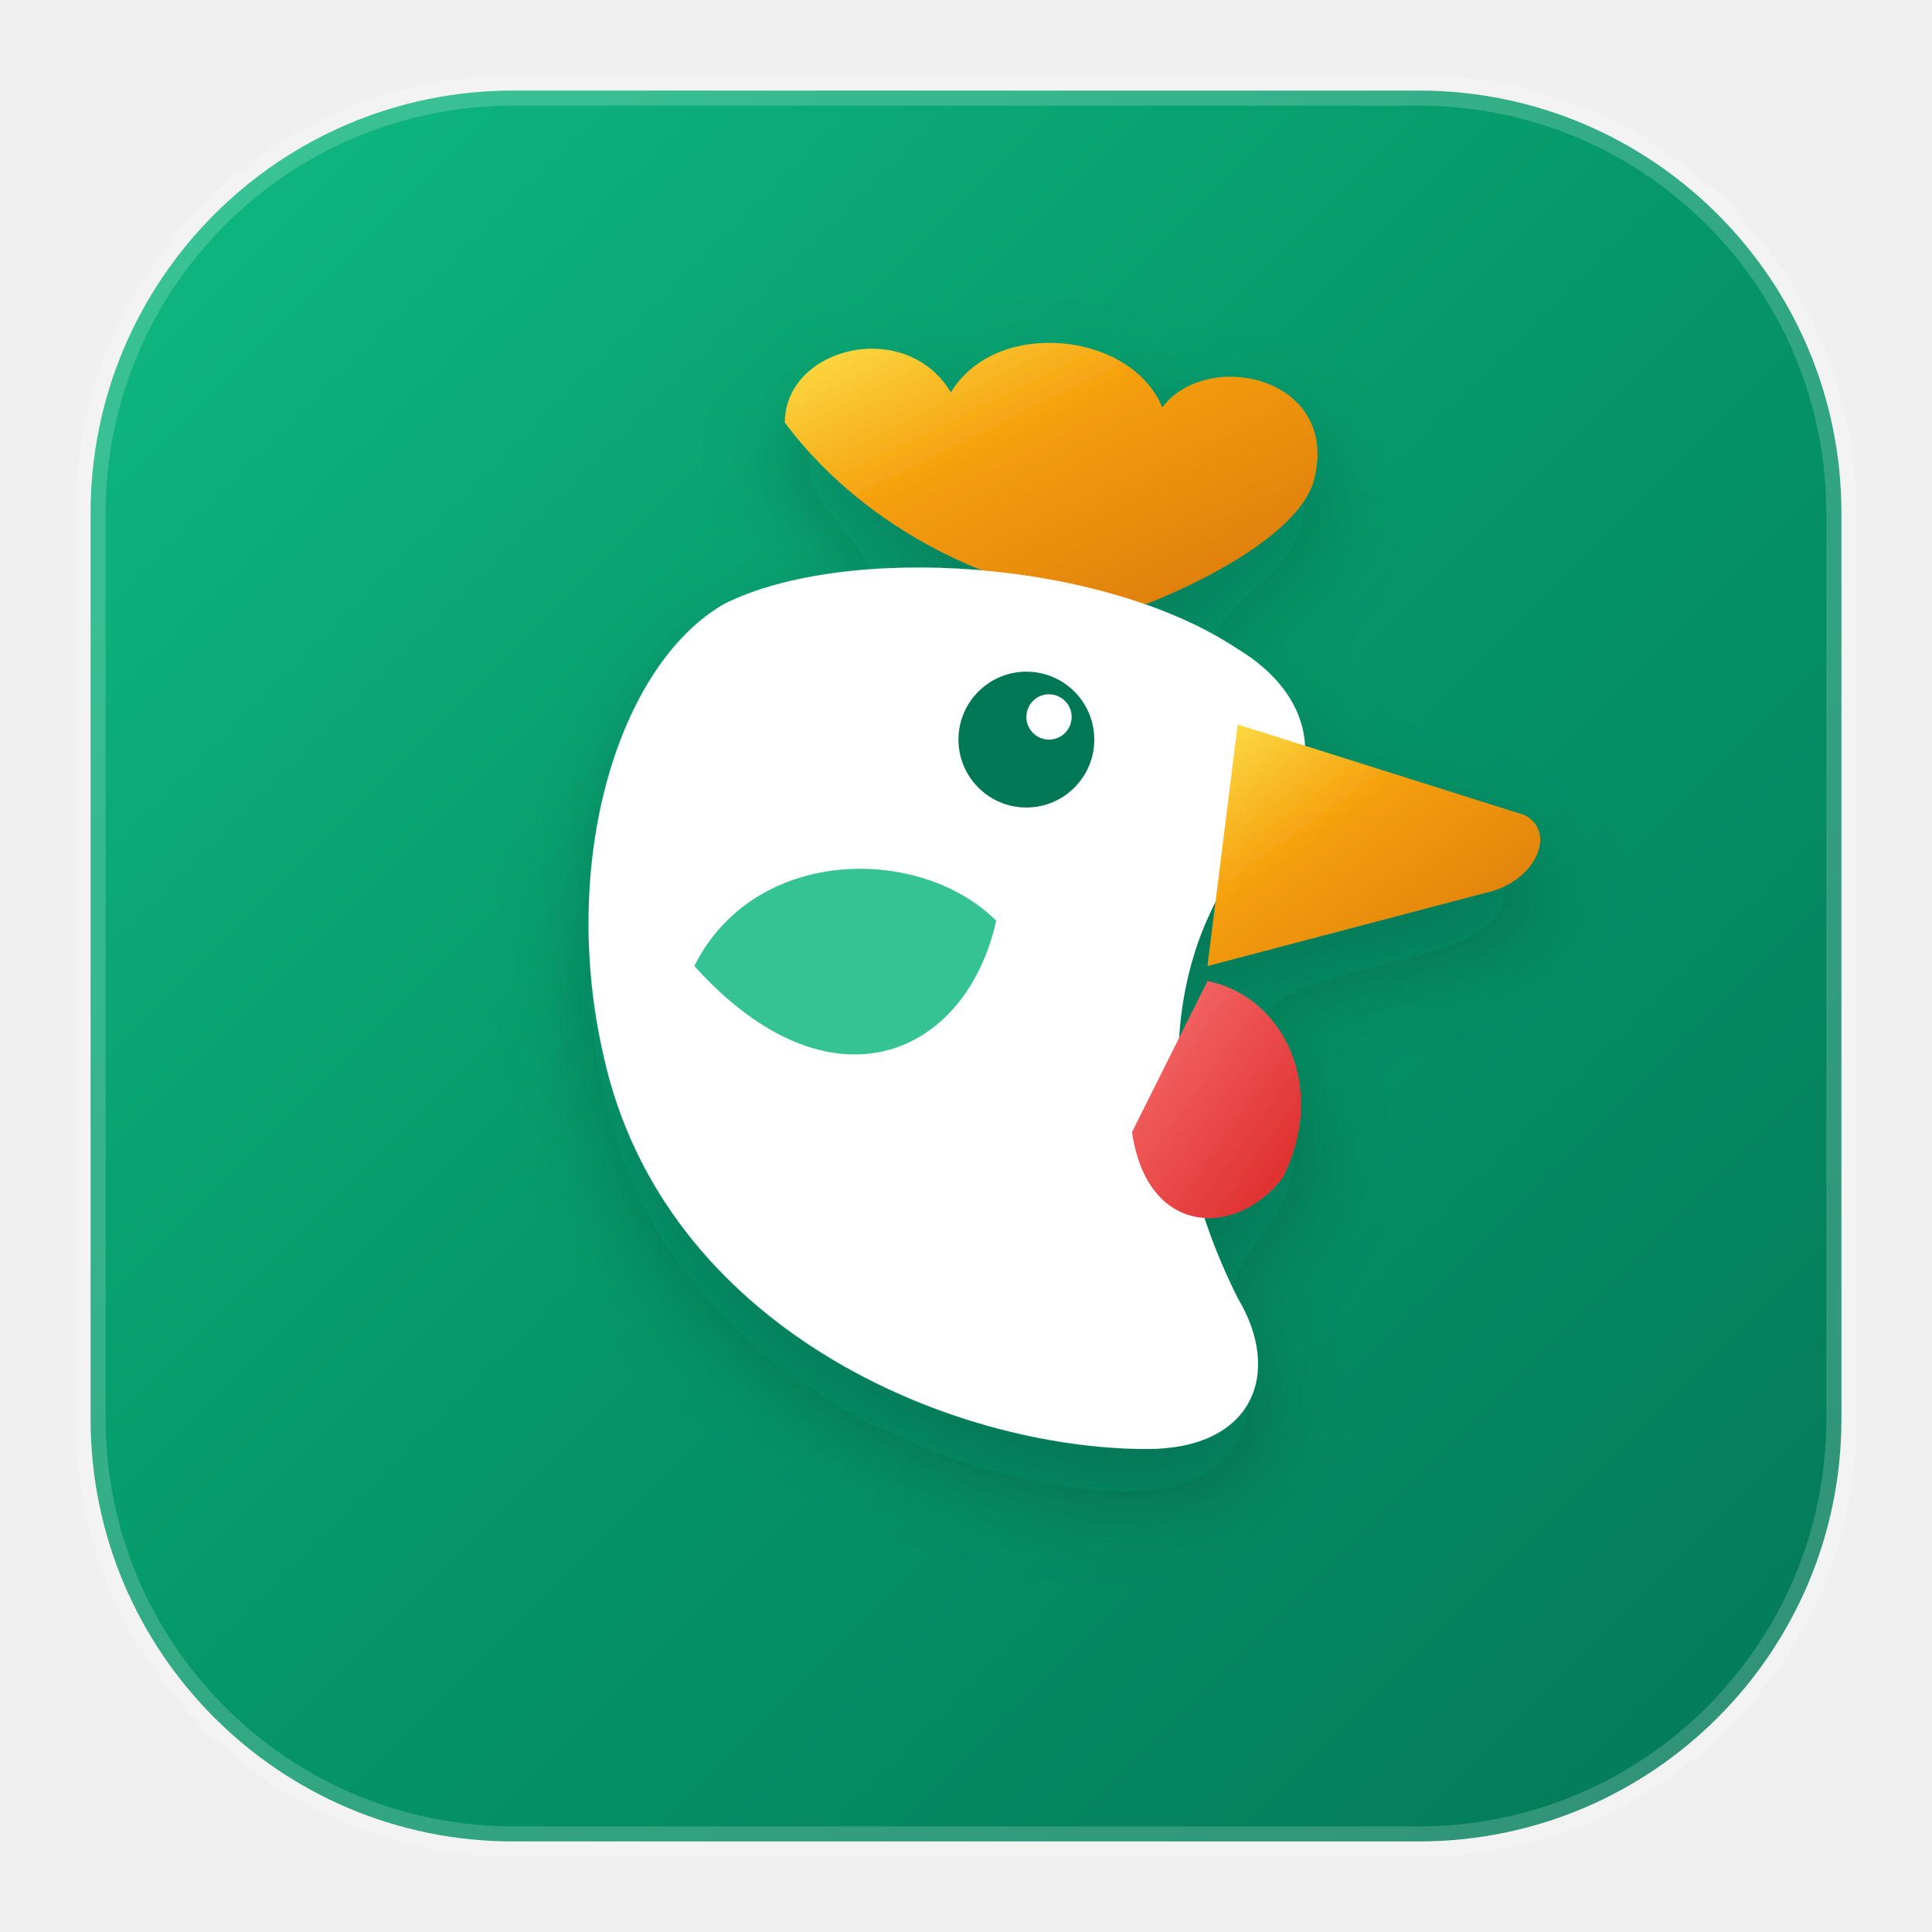
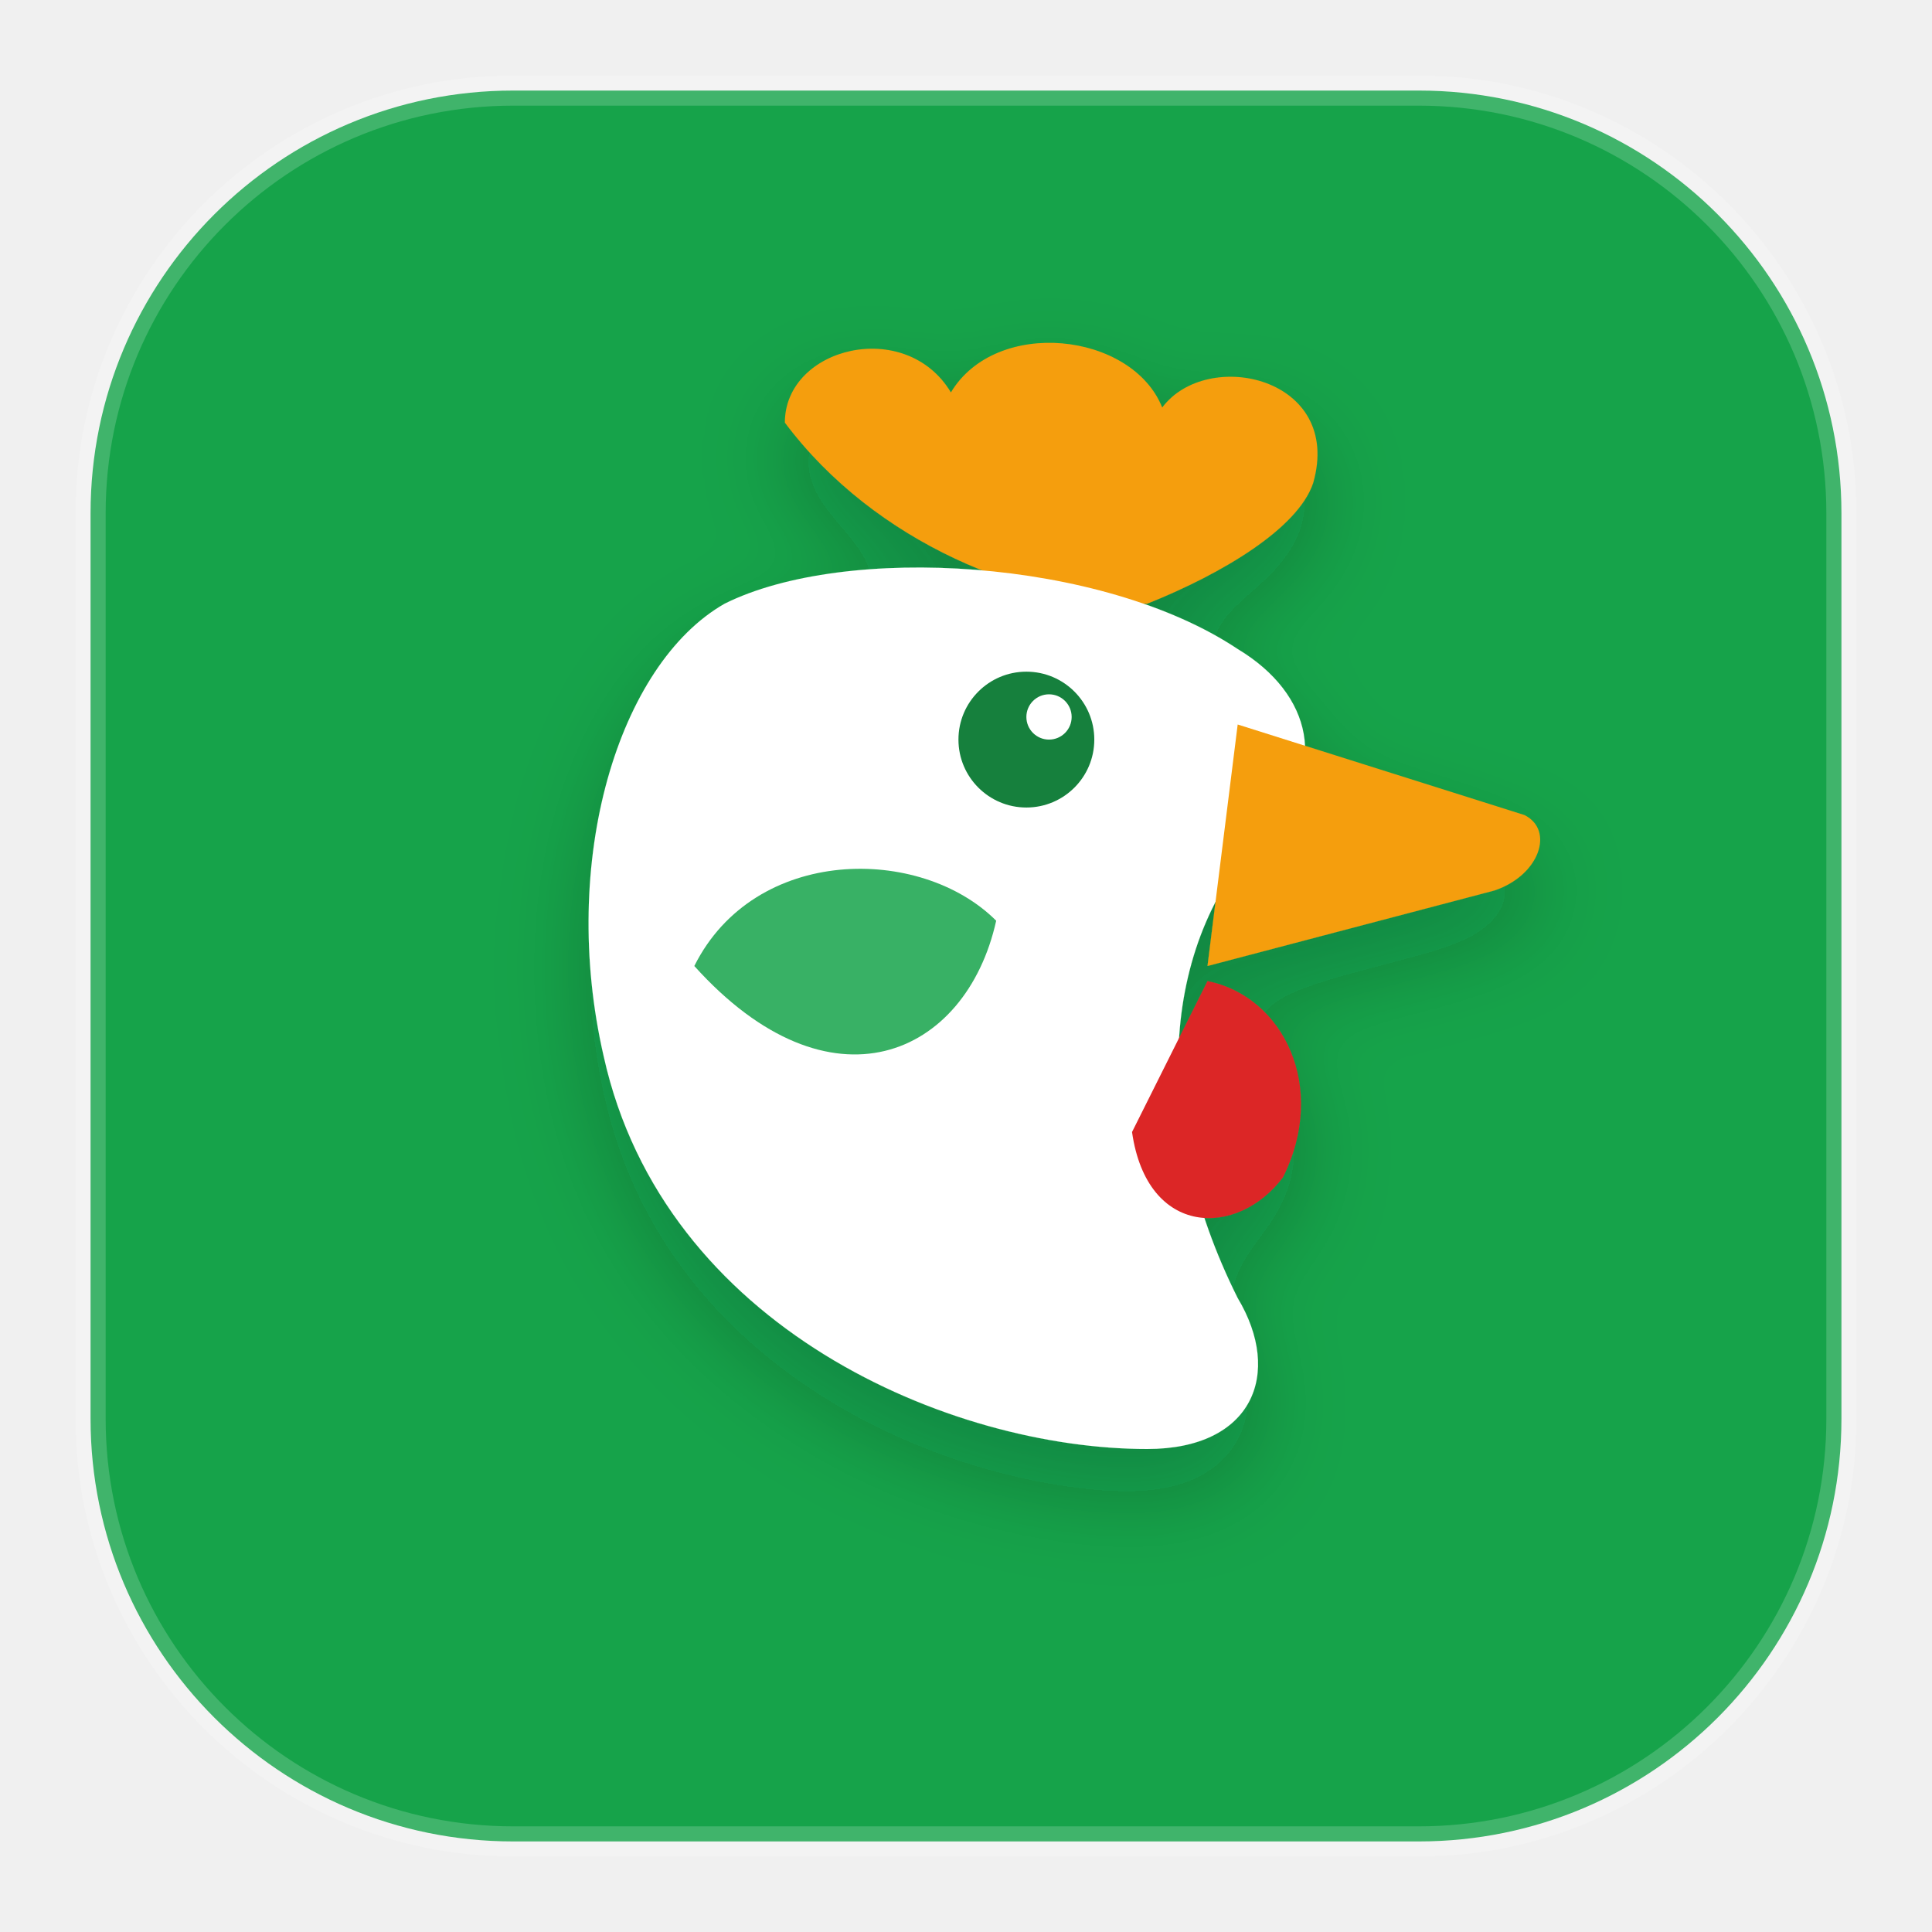
<svg xmlns="http://www.w3.org/2000/svg" viewBox="0 0 128 128" width="100%" height="100%">
  <defs>
-     <linearGradient id="proBg" x1="0%" y1="0%" x2="100%" y2="100%">
-       <stop offset="0%" stop-color="#10B981" />
-       <stop offset="50%" stop-color="#059669" />
-       <stop offset="100%" stop-color="#047857" />
-     </linearGradient>
-     <linearGradient id="goldGrad" x1="0%" y1="0%" x2="100%" y2="100%">
-       <stop offset="0%" stop-color="#FDE047" />
-       <stop offset="40%" stop-color="#F59E0B" />
-       <stop offset="100%" stop-color="#D97706" />
-     </linearGradient>
-     <linearGradient id="redGrad" x1="0%" y1="0%" x2="100%" y2="100%">
-       <stop offset="0%" stop-color="#F87171" />
-       <stop offset="100%" stop-color="#DC2626" />
-     </linearGradient>
    <filter id="dropShadow" x="-10%" y="-10%" width="130%" height="130%">
      <feDropShadow dx="0" dy="3" stdDeviation="3" flood-opacity="0.22" flood-color="#022c22" />
    </filter>
  </defs>
-   <rect x="6" y="6" width="116" height="116" rx="28" fill="url(#proBg)" />
+   <rect x="6" y="6" width="116" height="116" rx="28" fill="#16A34A" />
  <rect x="6" y="6" width="116" height="116" rx="28" fill="none" stroke="#FFFFFF" stroke-opacity="0.18" stroke-width="2" />
  <g filter="url(#dropShadow)">
-     <path d="M52 28 C52 23, 60 21, 63 26 C66 21, 75 22, 77 27 C80 23, 89 25, 87 32 C86 35, 81 38, 76 40 C68 40, 58 36, 52 28 Z" fill="url(#goldGrad)" />
+     <path d="M52 28 C52 23, 60 21, 63 26 C66 21, 75 22, 77 27 C80 23, 89 25, 87 32 C86 35, 81 38, 76 40 C68 40, 58 36, 52 28 Z" fill="#F59E0B" />
    <path d="M48 40 C56 36, 73 37, 82 43 C87 46, 88 51, 84 55 C77 62, 76 74, 82 86 C85 91, 83 96, 76 96 C63 96, 44 88, 40 70 C37 57, 41 44, 48 40 Z" fill="#FFFFFF" />
-     <path d="M82 48 L101 54 C103 55, 102 58, 99 59 L80 64 Z" fill="url(#goldGrad)" />
-     <path d="M80 65 C85 66, 88 72, 85 78 C82 82, 76 82, 75 75 Z" fill="url(#redGrad)" />
-     <circle cx="68" cy="49" r="4.5" fill="#047857" />
+     <path d="M82 48 L101 54 C103 55, 102 58, 99 59 L80 64 Z" fill="#F59E0B" />
+     <path d="M80 65 C85 66, 88 72, 85 78 C82 82, 76 82, 75 75 Z" fill="#DC2626" />
+     <circle cx="68" cy="49" r="4.5" fill="#15803D" />
    <circle cx="69.5" cy="47.5" r="1.5" fill="#FFFFFF" />
-     <path d="M46 64 C50 56, 61 56, 66 61 C64 70, 55 74, 46 64 Z" fill="#10B981" opacity="0.85" />
+     <path d="M46 64 C50 56, 61 56, 66 61 C64 70, 55 74, 46 64 Z" fill="#16A34A" opacity="0.85" />
  </g>
</svg>
